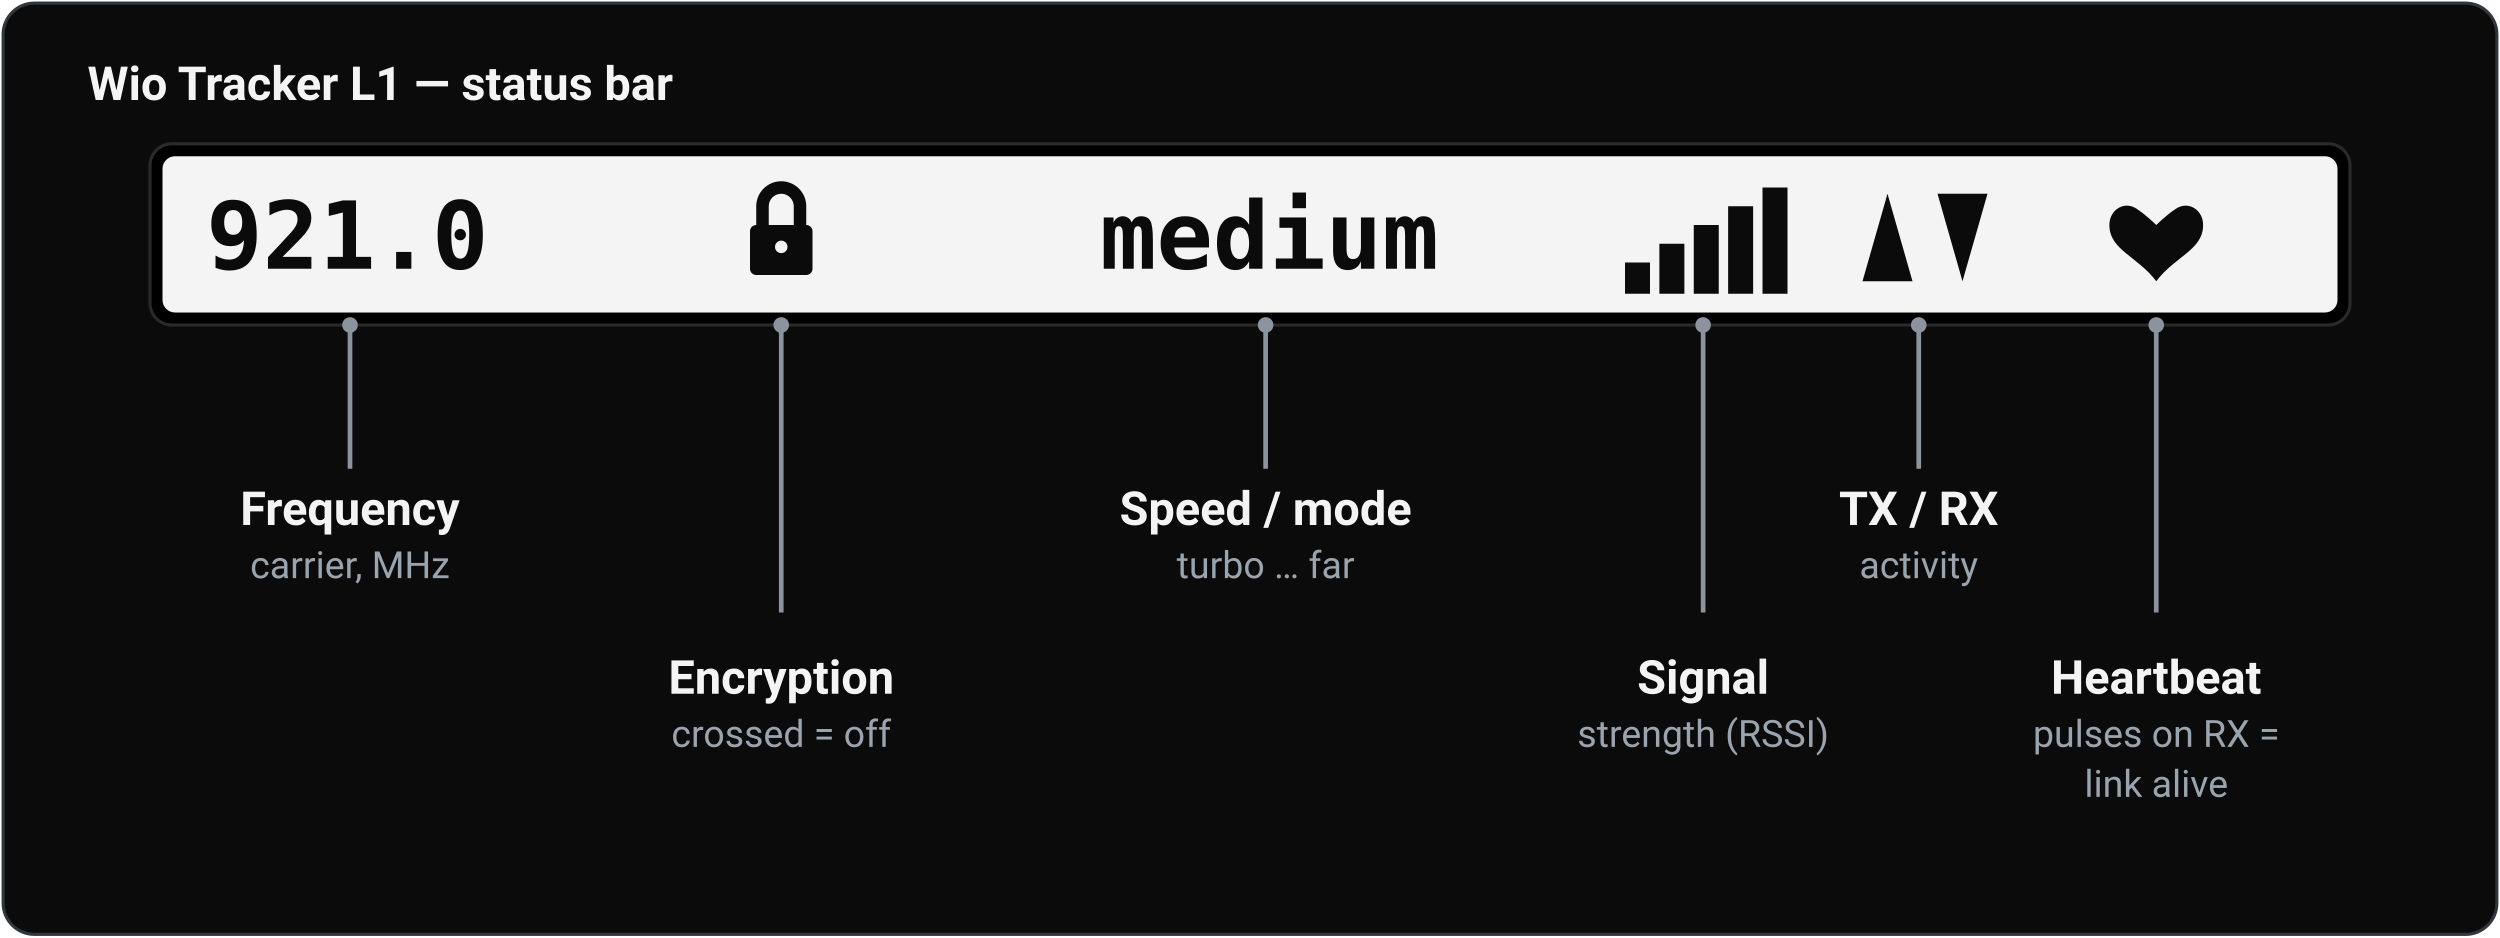
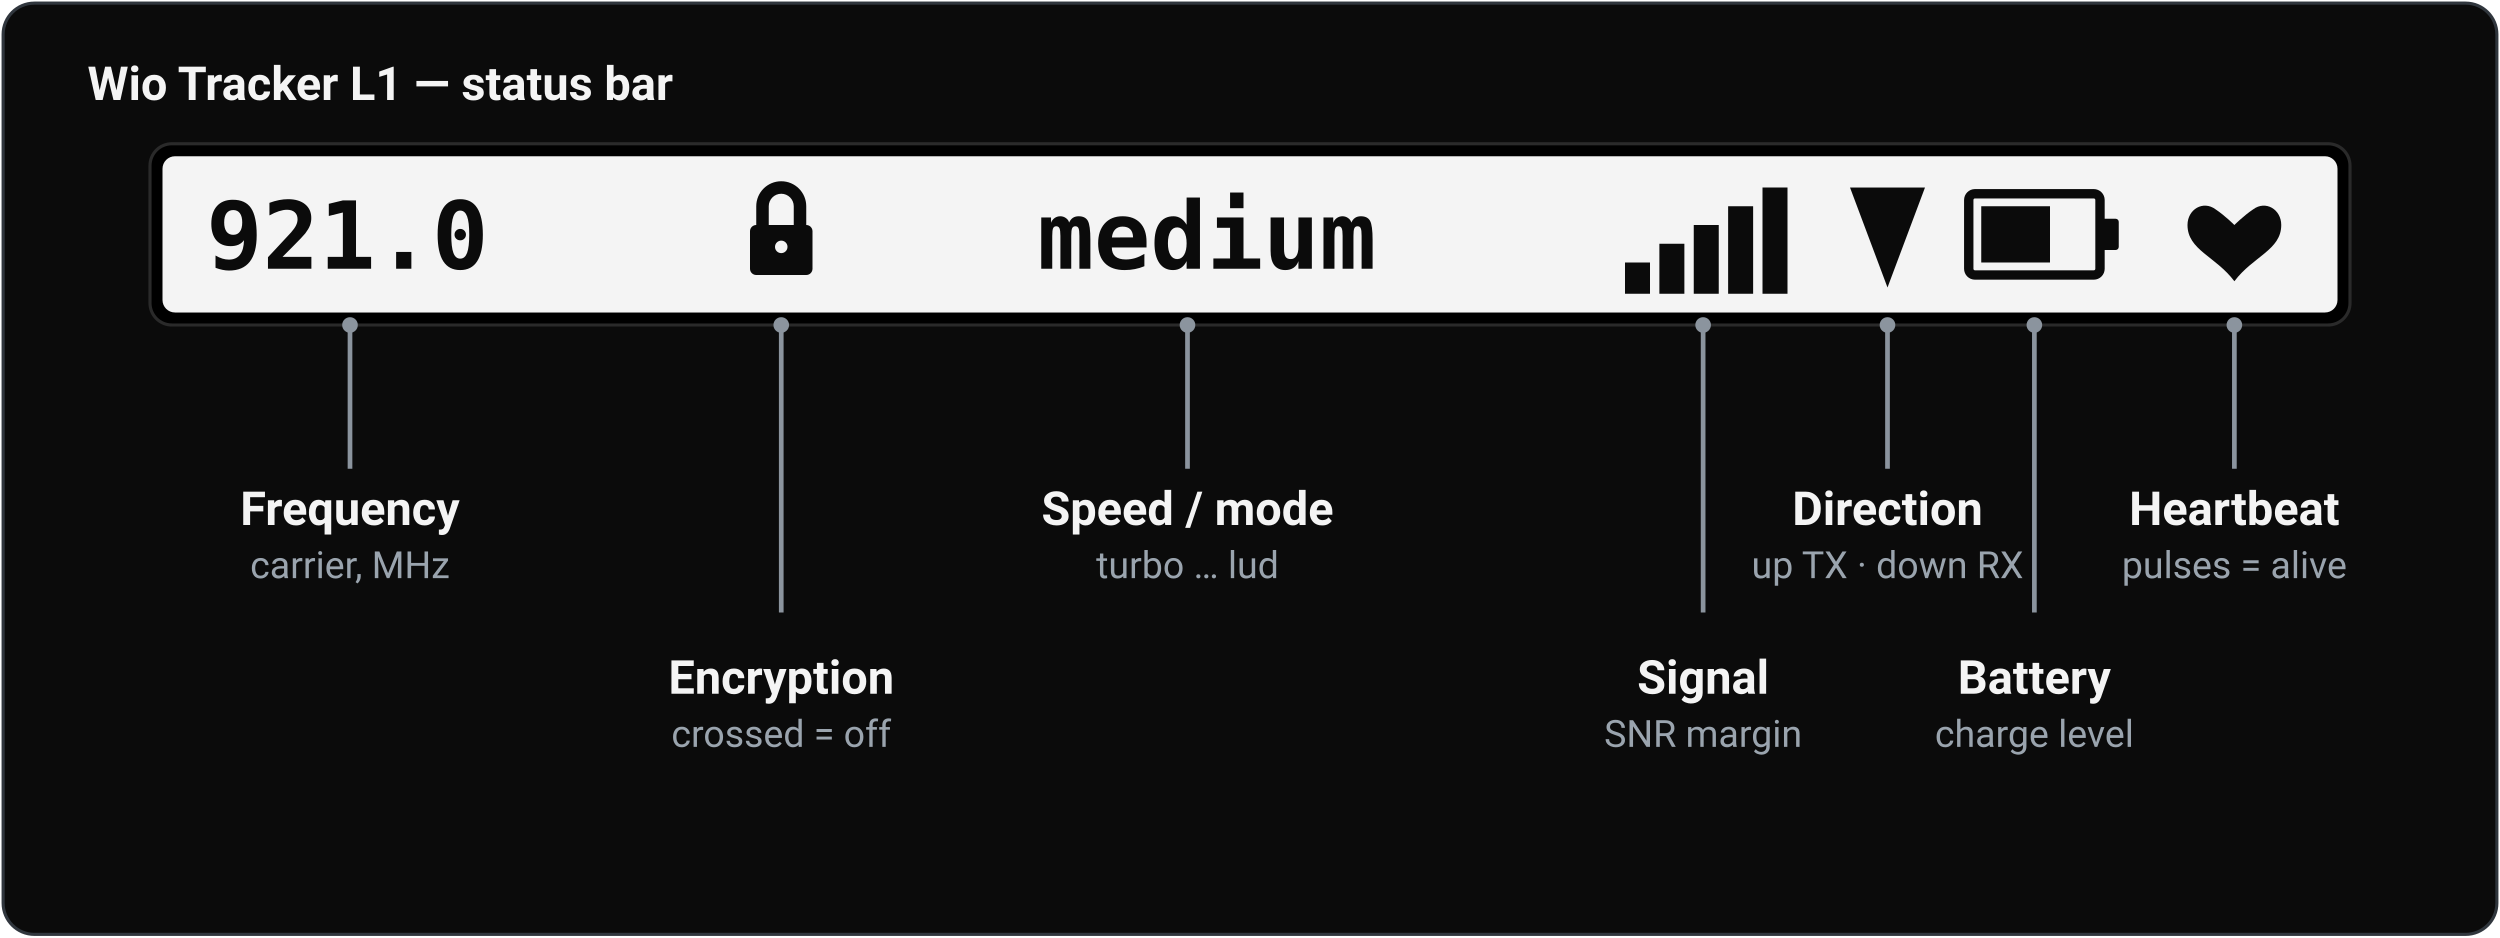
<svg xmlns="http://www.w3.org/2000/svg" viewBox="0 0 800 300" width="800" height="300" font-family="-apple-system, Segoe UI, Roboto, sans-serif">
  <rect x="1" y="1" width="798" height="298" rx="10" fill="#0b0b0b" stroke="#30363d" />
  <text x="28" y="32" font-size="15" font-weight="700" fill="#f4f4f4">Wio Tracker L1 — status bar</text>
  <rect x="48" y="46" width="704" height="58" rx="7" fill="#000000" stroke="#2a2a2a" />
  <rect x="52" y="50" width="696" height="50" rx="4" fill="#f4f4f4" />
  <text x="66" y="86" font-size="30" font-weight="700" font-family="ui-monospace, Menlo, Consolas, monospace" fill="#0b0b0b">921.0</text>
  <g fill="#0b0b0b">
    <path d="M242 66 a8 8 0 0 1 16 0 v6 h-4 v-6 a4 4 0 0 0 -8 0 v6 h-4 z" />
    <rect x="240" y="72" width="20" height="16" rx="2" />
    <circle cx="250" cy="79" r="2" fill="#f4f4f4" />
  </g>
-   <text x="352" y="86" font-size="30" font-weight="700" font-family="ui-monospace, Menlo, Consolas, monospace" fill="#0b0b0b">medium</text>
+   <text x="332" y="86" font-size="30" font-weight="700" font-family="ui-monospace, Menlo, Consolas, monospace" fill="#0b0b0b">medium</text>
  <g fill="#0b0b0b">
    <rect x="520" y="84" width="8" height="10" />
    <rect x="531" y="78" width="8" height="16" />
    <rect x="542" y="72" width="8" height="22" />
    <rect x="553" y="66" width="8" height="28" />
    <rect x="564" y="60" width="8" height="34" />
  </g>
-   <path d="M596 90 H612 L604 62 Z" fill="#0b0b0b" />
-   <path d="M620 62 H636 L628 90 Z" fill="#0b0b0b" />
-   <path d="M690 90 C684 82 675 80 675 72 C675 67 680 64 684 67 C687 69 690 72            690 72 C690 72 693 69 696 67 C700 64 705 67 705 72 C705 80 696 82            690 90 Z" fill="#0b0b0b" />
+   <path d="M592 60 H616 L604 92 Z" fill="#0b0b0b" />
+   <g fill="none" stroke="#0b0b0b" stroke-width="3">
+     <rect x="630" y="62" width="42" height="26" rx="2" />
+   </g>
+   <rect x="672" y="70" width="6" height="10" rx="1" fill="#0b0b0b" />
+   <rect x="634" y="66" width="22" height="18" fill="#0b0b0b" />
+   <path d="M715 90 C709 82 700 80 700 72 C700 67 705 64 709 67 C712 69 715 72            715 72 C715 72 718 69 721 67 C725 64 730 67 730 72 C730 80 721 82            715 90 Z" fill="#0b0b0b" />
  <g stroke="#8b949e" stroke-width="1.5" fill="none">
    <path d="M112 104 V150" />
    <path d="M250 104 V196" />
-     <path d="M405 104 V150" />
+     <path d="M380 104 V150" />
    <path d="M545 104 V196" />
-     <path d="M614 104 V150" />
-     <path d="M690 104 V196" />
+     <path d="M604 104 V150" />
+     <path d="M651 104 V196" />
+     <path d="M715 104 V150" />
  </g>
  <g fill="#8b949e">
    <circle cx="112" cy="104" r="2.5" />
    <circle cx="250" cy="104" r="2.5" />
-     <circle cx="405" cy="104" r="2.5" />
+     <circle cx="380" cy="104" r="2.5" />
    <circle cx="545" cy="104" r="2.5" />
-     <circle cx="614" cy="104" r="2.5" />
-     <circle cx="690" cy="104" r="2.5" />
+     <circle cx="604" cy="104" r="2.5" />
+     <circle cx="651" cy="104" r="2.5" />
+     <circle cx="715" cy="104" r="2.5" />
  </g>
  <g text-anchor="middle">
    <text x="112" y="168" font-size="15" font-weight="700" fill="#f4f4f4">Frequency</text>
    <text x="112" y="185" font-size="12" fill="#9aa4ae">carrier, MHz</text>
-     <text x="405" y="168" font-size="15" font-weight="700" fill="#f4f4f4">Speed / mode</text>
-     <text x="405" y="185" font-size="12" fill="#9aa4ae">turbo … far</text>
-     <text x="614" y="168" font-size="15" font-weight="700" fill="#f4f4f4">TX / RX</text>
-     <text x="614" y="185" font-size="12" fill="#9aa4ae">activity</text>
+     <text x="380" y="168" font-size="15" font-weight="700" fill="#f4f4f4">Speed / mode</text>
+     <text x="380" y="185" font-size="12" fill="#9aa4ae">turbo … lud</text>
+     <text x="604" y="168" font-size="15" font-weight="700" fill="#f4f4f4">Direction</text>
+     <text x="604" y="185" font-size="12" fill="#9aa4ae">up TX · down RX</text>
+     <text x="715" y="168" font-size="15" font-weight="700" fill="#f4f4f4">Heartbeat</text>
+     <text x="715" y="185" font-size="12" fill="#9aa4ae">pulses = alive</text>
    <text x="250" y="222" font-size="15" font-weight="700" fill="#f4f4f4">Encryption</text>
    <text x="250" y="239" font-size="12" fill="#9aa4ae">crossed = off</text>
    <text x="545" y="222" font-size="15" font-weight="700" fill="#f4f4f4">Signal</text>
-     <text x="545" y="239" font-size="12" fill="#9aa4ae">strength (RSSI)</text>
-     <text x="690" y="222" font-size="15" font-weight="700" fill="#f4f4f4">Heartbeat</text>
-     <text x="690" y="239" font-size="12" fill="#9aa4ae">pulses on RX =</text>
-     <text x="690" y="255" font-size="12" fill="#9aa4ae">link alive</text>
+     <text x="545" y="239" font-size="12" fill="#9aa4ae">SNR margin</text>
+     <text x="651" y="222" font-size="15" font-weight="700" fill="#f4f4f4">Battery</text>
+     <text x="651" y="239" font-size="12" fill="#9aa4ae">charge level</text>
  </g>
</svg>
